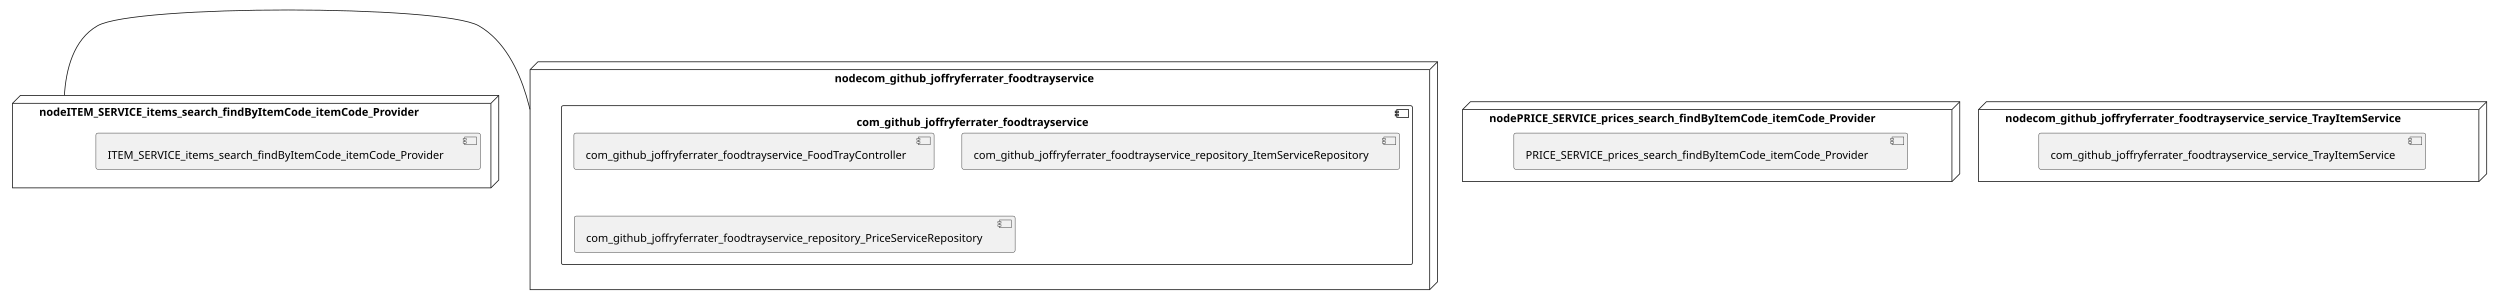
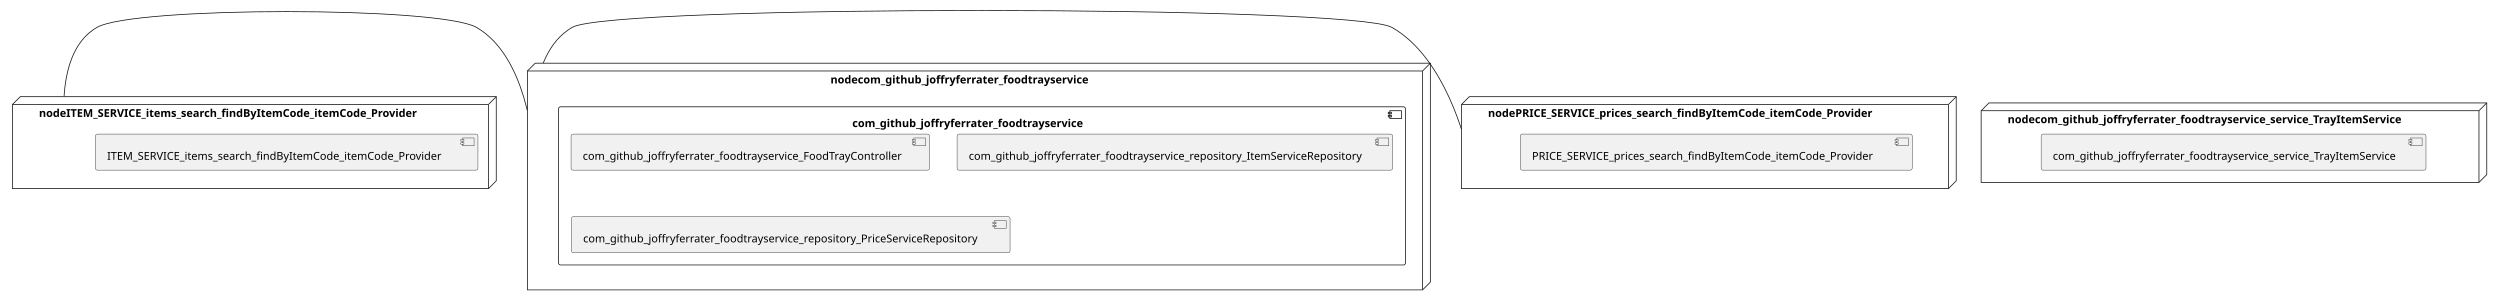
- <svg xmlns="http://www.w3.org/2000/svg" xmlns:xlink="http://www.w3.org/1999/xlink" contentStyleType="text/css" height="386px" preserveAspectRatio="none" style="width:3193px;height:386px;background:#FFFFFF;" version="1.1" viewBox="0 0 3193 386" width="3193px" zoomAndPan="magnify">
+ <svg xmlns="http://www.w3.org/2000/svg" xmlns:xlink="http://www.w3.org/1999/xlink" contentStyleType="text/css" height="389px" preserveAspectRatio="none" style="width:3209px;height:389px;background:#FFFFFF;" version="1.1" viewBox="0 0 3209 389" width="3209px" zoomAndPan="magnify">
  <defs />
  <g>
    <g id="cluster_nodecom_github_joffryferrater_foodtrayservice">
-       <polygon fill="none" points="677,88.95,687,78.95,1836,78.95,1836,359.95,1826,369.95,677,369.95,677,88.95" style="stroke:#181818;stroke-width:1.0;" />
-       <line style="stroke:#181818;stroke-width:1.0;" x1="1826" x2="1836" y1="88.95" y2="78.95" />
-       <line style="stroke:#181818;stroke-width:1.0;" x1="677" x2="1826" y1="88.95" y2="88.95" />
-       <line style="stroke:#181818;stroke-width:1.0;" x1="1826" x2="1826" y1="88.95" y2="369.95" />
-       <text fill="#000000" font-family="sans-serif" font-size="14" font-weight="bold" lengthAdjust="spacing" textLength="373" x="1066" y="104.945">nodecom_github_joffryferrater_foodtrayservice</text>
+       <polygon fill="none" points="677,91.11,687,81.11,1836,81.11,1836,362.11,1826,372.11,677,372.11,677,91.11" style="stroke:#181818;stroke-width:1.0;" />
+       <line style="stroke:#181818;stroke-width:1.0;" x1="1826" x2="1836" y1="91.11" y2="81.11" />
+       <line style="stroke:#181818;stroke-width:1.0;" x1="677" x2="1826" y1="91.11" y2="91.11" />
+       <line style="stroke:#181818;stroke-width:1.0;" x1="1826" x2="1826" y1="91.11" y2="372.11" />
+       <text fill="#000000" font-family="sans-serif" font-size="14" font-weight="bold" lengthAdjust="spacing" textLength="373" x="1066" y="107.105">nodecom_github_joffryferrater_foodtrayservice</text>
    </g>
    <g id="cluster_com_github_joffryferrater_foodtrayservice">
-       <rect fill="none" height="203" rx="2.5" ry="2.5" style="stroke:#181818;stroke-width:1.0;" width="1087" x="717" y="134.95" />
-       <rect fill="none" height="10" style="stroke:#181818;stroke-width:1.0;" width="15" x="1784" y="139.95" />
-       <rect fill="none" height="2" style="stroke:#181818;stroke-width:1.0;" width="4" x="1782" y="141.95" />
-       <rect fill="none" height="2" style="stroke:#181818;stroke-width:1.0;" width="4" x="1782" y="145.95" />
-       <text fill="#000000" font-family="sans-serif" font-size="14" font-weight="bold" lengthAdjust="spacing" textLength="333" x="1094" y="160.945">com_github_joffryferrater_foodtrayservice</text>
+       <rect fill="none" height="203" rx="2.5" ry="2.5" style="stroke:#181818;stroke-width:1.0;" width="1087" x="717" y="137.11" />
+       <rect fill="none" height="10" style="stroke:#181818;stroke-width:1.0;" width="15" x="1784" y="142.11" />
+       <rect fill="none" height="2" style="stroke:#181818;stroke-width:1.0;" width="4" x="1782" y="144.11" />
+       <rect fill="none" height="2" style="stroke:#181818;stroke-width:1.0;" width="4" x="1782" y="148.11" />
+       <text fill="#000000" font-family="sans-serif" font-size="14" font-weight="bold" lengthAdjust="spacing" textLength="333" x="1094" y="163.105">com_github_joffryferrater_foodtrayservice</text>
    </g>
    <g id="cluster_nodeITEM_SERVICE_items_search_findByItemCode_itemCode_Provider">
-       <polygon fill="none" points="16,131.95,26,121.95,637,121.95,637,229.95,627,239.95,16,239.95,16,131.95" style="stroke:#181818;stroke-width:1.0;" />
-       <line style="stroke:#181818;stroke-width:1.0;" x1="627" x2="637" y1="131.95" y2="121.95" />
-       <line style="stroke:#181818;stroke-width:1.0;" x1="16" x2="627" y1="131.95" y2="131.95" />
-       <line style="stroke:#181818;stroke-width:1.0;" x1="627" x2="627" y1="131.95" y2="239.95" />
-       <text fill="#000000" font-family="sans-serif" font-size="14" font-weight="bold" lengthAdjust="spacing" textLength="545" x="50" y="147.945">nodeITEM_SERVICE_items_search_findByItemCode_itemCode_Provider</text>
+       <polygon fill="none" points="16,134.11,26,124.11,637,124.11,637,232.11,627,242.11,16,242.11,16,134.11" style="stroke:#181818;stroke-width:1.0;" />
+       <line style="stroke:#181818;stroke-width:1.0;" x1="627" x2="637" y1="134.11" y2="124.11" />
+       <line style="stroke:#181818;stroke-width:1.0;" x1="16" x2="627" y1="134.11" y2="134.11" />
+       <line style="stroke:#181818;stroke-width:1.0;" x1="627" x2="627" y1="134.11" y2="242.11" />
+       <text fill="#000000" font-family="sans-serif" font-size="14" font-weight="bold" lengthAdjust="spacing" textLength="545" x="50" y="150.105">nodeITEM_SERVICE_items_search_findByItemCode_itemCode_Provider</text>
    </g>
    <g id="cluster_nodePRICE_SERVICE_prices_search_findByItemCode_itemCode_Provider">
-       <polygon fill="none" points="1868,139.95,1878,129.95,2503,129.95,2503,221.95,2493,231.95,1868,231.95,1868,139.95" style="stroke:#181818;stroke-width:1.0;" />
-       <line style="stroke:#181818;stroke-width:1.0;" x1="2493" x2="2503" y1="139.95" y2="129.95" />
-       <line style="stroke:#181818;stroke-width:1.0;" x1="1868" x2="2493" y1="139.95" y2="139.95" />
-       <line style="stroke:#181818;stroke-width:1.0;" x1="2493" x2="2493" y1="139.95" y2="231.95" />
-       <text fill="#000000" font-family="sans-serif" font-size="14" font-weight="bold" lengthAdjust="spacing" textLength="559" x="1902" y="155.945">nodePRICE_SERVICE_prices_search_findByItemCode_itemCode_Provider</text>
+       <polygon fill="none" points="1876,134.11,1886,124.11,2511,124.11,2511,232.11,2501,242.11,1876,242.11,1876,134.11" style="stroke:#181818;stroke-width:1.0;" />
+       <line style="stroke:#181818;stroke-width:1.0;" x1="2501" x2="2511" y1="134.11" y2="124.11" />
+       <line style="stroke:#181818;stroke-width:1.0;" x1="1876" x2="2501" y1="134.11" y2="134.11" />
+       <line style="stroke:#181818;stroke-width:1.0;" x1="2501" x2="2501" y1="134.11" y2="242.11" />
+       <text fill="#000000" font-family="sans-serif" font-size="14" font-weight="bold" lengthAdjust="spacing" textLength="559" x="1910" y="150.105">nodePRICE_SERVICE_prices_search_findByItemCode_itemCode_Provider</text>
    </g>
    <g id="cluster_nodecom_github_joffryferrater_foodtrayservice_service_TrayItemService">
-       <polygon fill="none" points="2527,139.95,2537,129.95,3176,129.95,3176,221.95,3166,231.95,2527,231.95,2527,139.95" style="stroke:#181818;stroke-width:1.0;" />
-       <line style="stroke:#181818;stroke-width:1.0;" x1="3166" x2="3176" y1="139.95" y2="129.95" />
-       <line style="stroke:#181818;stroke-width:1.0;" x1="2527" x2="3166" y1="139.95" y2="139.95" />
-       <line style="stroke:#181818;stroke-width:1.0;" x1="3166" x2="3166" y1="139.95" y2="231.95" />
-       <text fill="#000000" font-family="sans-serif" font-size="14" font-weight="bold" lengthAdjust="spacing" textLength="573" x="2561" y="155.945">nodecom_github_joffryferrater_foodtrayservice_service_TrayItemService</text>
+       <polygon fill="none" points="2543,142.11,2553,132.11,3192,132.11,3192,224.11,3182,234.11,2543,234.11,2543,142.11" style="stroke:#181818;stroke-width:1.0;" />
+       <line style="stroke:#181818;stroke-width:1.0;" x1="3182" x2="3192" y1="142.11" y2="132.11" />
+       <line style="stroke:#181818;stroke-width:1.0;" x1="2543" x2="3182" y1="142.11" y2="142.11" />
+       <line style="stroke:#181818;stroke-width:1.0;" x1="3182" x2="3182" y1="142.11" y2="234.11" />
+       <text fill="#000000" font-family="sans-serif" font-size="14" font-weight="bold" lengthAdjust="spacing" textLength="573" x="2577" y="158.105">nodecom_github_joffryferrater_foodtrayservice_service_TrayItemService</text>
    </g>
    <g id="elem_com_github_joffryferrater_foodtrayservice_FoodTrayController">
-       <a href="jferrater-tap-and-eat-microservices.system#_Xml-UpvmEe-tDZxkCeDfqw" target="_top" title="jferrater-tap-and-eat-microservices.system#_Xml-UpvmEe-tDZxkCeDfqw" xlink:actuate="onRequest" xlink:href="jferrater-tap-and-eat-microservices.system#_Xml-UpvmEe-tDZxkCeDfqw" xlink:show="new" xlink:title="jferrater-tap-and-eat-microservices.system#_Xml-UpvmEe-tDZxkCeDfqw" xlink:type="simple">
-         <rect fill="#F1F1F1" height="46.297" rx="2.5" ry="2.5" style="stroke:#181818;stroke-width:0.5;" width="460" x="733" y="169.95" />
-         <rect fill="#F1F1F1" height="10" style="stroke:#181818;stroke-width:0.5;" width="15" x="1173" y="174.95" />
-         <rect fill="#F1F1F1" height="2" style="stroke:#181818;stroke-width:0.5;" width="4" x="1171" y="176.95" />
-         <rect fill="#F1F1F1" height="2" style="stroke:#181818;stroke-width:0.5;" width="4" x="1171" y="180.95" />
-         <text fill="#000000" font-family="sans-serif" font-size="14" lengthAdjust="spacing" textLength="420" x="748" y="202.945">com_github_joffryferrater_foodtrayservice_FoodTrayController</text>
+       <a href="jferrater-tap-and-eat-microservices.system#_m-F6cZyvEe--zMvGioYVMA" target="_top" title="jferrater-tap-and-eat-microservices.system#_m-F6cZyvEe--zMvGioYVMA" xlink:actuate="onRequest" xlink:href="jferrater-tap-and-eat-microservices.system#_m-F6cZyvEe--zMvGioYVMA" xlink:show="new" xlink:title="jferrater-tap-and-eat-microservices.system#_m-F6cZyvEe--zMvGioYVMA" xlink:type="simple">
+         <rect fill="#F1F1F1" height="46.297" rx="2.5" ry="2.5" style="stroke:#181818;stroke-width:0.5;" width="460" x="733" y="172.11" />
+         <rect fill="#F1F1F1" height="10" style="stroke:#181818;stroke-width:0.5;" width="15" x="1173" y="177.11" />
+         <rect fill="#F1F1F1" height="2" style="stroke:#181818;stroke-width:0.5;" width="4" x="1171" y="179.11" />
+         <rect fill="#F1F1F1" height="2" style="stroke:#181818;stroke-width:0.5;" width="4" x="1171" y="183.11" />
+         <text fill="#000000" font-family="sans-serif" font-size="14" lengthAdjust="spacing" textLength="420" x="748" y="205.105">com_github_joffryferrater_foodtrayservice_FoodTrayController</text>
      </a>
    </g>
    <g id="elem_com_github_joffryferrater_foodtrayservice_repository_ItemServiceRepository">
-       <a href="jferrater-tap-and-eat-microservices.system#_Xml-UpvmEe-tDZxkCeDfqw" target="_top" title="jferrater-tap-and-eat-microservices.system#_Xml-UpvmEe-tDZxkCeDfqw" xlink:actuate="onRequest" xlink:href="jferrater-tap-and-eat-microservices.system#_Xml-UpvmEe-tDZxkCeDfqw" xlink:show="new" xlink:title="jferrater-tap-and-eat-microservices.system#_Xml-UpvmEe-tDZxkCeDfqw" xlink:type="simple">
-         <rect fill="#F1F1F1" height="46.297" rx="2.5" ry="2.5" style="stroke:#181818;stroke-width:0.5;" width="559" x="1228.5" y="169.95" />
-         <rect fill="#F1F1F1" height="10" style="stroke:#181818;stroke-width:0.5;" width="15" x="1767.5" y="174.95" />
-         <rect fill="#F1F1F1" height="2" style="stroke:#181818;stroke-width:0.5;" width="4" x="1765.5" y="176.95" />
-         <rect fill="#F1F1F1" height="2" style="stroke:#181818;stroke-width:0.5;" width="4" x="1765.5" y="180.95" />
-         <text fill="#000000" font-family="sans-serif" font-size="14" lengthAdjust="spacing" textLength="519" x="1243.5" y="202.945">com_github_joffryferrater_foodtrayservice_repository_ItemServiceRepository</text>
+       <a href="jferrater-tap-and-eat-microservices.system#_m-F6cZyvEe--zMvGioYVMA" target="_top" title="jferrater-tap-and-eat-microservices.system#_m-F6cZyvEe--zMvGioYVMA" xlink:actuate="onRequest" xlink:href="jferrater-tap-and-eat-microservices.system#_m-F6cZyvEe--zMvGioYVMA" xlink:show="new" xlink:title="jferrater-tap-and-eat-microservices.system#_m-F6cZyvEe--zMvGioYVMA" xlink:type="simple">
+         <rect fill="#F1F1F1" height="46.297" rx="2.5" ry="2.5" style="stroke:#181818;stroke-width:0.5;" width="559" x="1228.5" y="172.11" />
+         <rect fill="#F1F1F1" height="10" style="stroke:#181818;stroke-width:0.5;" width="15" x="1767.5" y="177.11" />
+         <rect fill="#F1F1F1" height="2" style="stroke:#181818;stroke-width:0.5;" width="4" x="1765.5" y="179.11" />
+         <rect fill="#F1F1F1" height="2" style="stroke:#181818;stroke-width:0.5;" width="4" x="1765.5" y="183.11" />
+         <text fill="#000000" font-family="sans-serif" font-size="14" lengthAdjust="spacing" textLength="519" x="1243.5" y="205.105">com_github_joffryferrater_foodtrayservice_repository_ItemServiceRepository</text>
      </a>
    </g>
    <g id="elem_com_github_joffryferrater_foodtrayservice_repository_PriceServiceRepository">
-       <a href="jferrater-tap-and-eat-microservices.system#_Xml-UpvmEe-tDZxkCeDfqw" target="_top" title="jferrater-tap-and-eat-microservices.system#_Xml-UpvmEe-tDZxkCeDfqw" xlink:actuate="onRequest" xlink:href="jferrater-tap-and-eat-microservices.system#_Xml-UpvmEe-tDZxkCeDfqw" xlink:show="new" xlink:title="jferrater-tap-and-eat-microservices.system#_Xml-UpvmEe-tDZxkCeDfqw" xlink:type="simple">
-         <rect fill="#F1F1F1" height="46.297" rx="2.5" ry="2.5" style="stroke:#181818;stroke-width:0.5;" width="563" x="733.5" y="275.95" />
-         <rect fill="#F1F1F1" height="10" style="stroke:#181818;stroke-width:0.5;" width="15" x="1276.5" y="280.95" />
-         <rect fill="#F1F1F1" height="2" style="stroke:#181818;stroke-width:0.5;" width="4" x="1274.5" y="282.95" />
-         <rect fill="#F1F1F1" height="2" style="stroke:#181818;stroke-width:0.5;" width="4" x="1274.5" y="286.95" />
-         <text fill="#000000" font-family="sans-serif" font-size="14" lengthAdjust="spacing" textLength="523" x="748.5" y="308.945">com_github_joffryferrater_foodtrayservice_repository_PriceServiceRepository</text>
+       <a href="jferrater-tap-and-eat-microservices.system#_m-F6cZyvEe--zMvGioYVMA" target="_top" title="jferrater-tap-and-eat-microservices.system#_m-F6cZyvEe--zMvGioYVMA" xlink:actuate="onRequest" xlink:href="jferrater-tap-and-eat-microservices.system#_m-F6cZyvEe--zMvGioYVMA" xlink:show="new" xlink:title="jferrater-tap-and-eat-microservices.system#_m-F6cZyvEe--zMvGioYVMA" xlink:type="simple">
+         <rect fill="#F1F1F1" height="46.297" rx="2.5" ry="2.5" style="stroke:#181818;stroke-width:0.5;" width="563" x="733.5" y="278.11" />
+         <rect fill="#F1F1F1" height="10" style="stroke:#181818;stroke-width:0.5;" width="15" x="1276.5" y="283.11" />
+         <rect fill="#F1F1F1" height="2" style="stroke:#181818;stroke-width:0.5;" width="4" x="1274.5" y="285.11" />
+         <rect fill="#F1F1F1" height="2" style="stroke:#181818;stroke-width:0.5;" width="4" x="1274.5" y="289.11" />
+         <text fill="#000000" font-family="sans-serif" font-size="14" lengthAdjust="spacing" textLength="523" x="748.5" y="311.105">com_github_joffryferrater_foodtrayservice_repository_PriceServiceRepository</text>
      </a>
    </g>
    <g id="elem_ITEM_SERVICE_items_search_findByItemCode_itemCode_Provider">
-       <a href="jferrater-tap-and-eat-microservices.system#_Xml-UpvmEe-tDZxkCeDfqw" target="_top" title="jferrater-tap-and-eat-microservices.system#_Xml-UpvmEe-tDZxkCeDfqw" xlink:actuate="onRequest" xlink:href="jferrater-tap-and-eat-microservices.system#_Xml-UpvmEe-tDZxkCeDfqw" xlink:show="new" xlink:title="jferrater-tap-and-eat-microservices.system#_Xml-UpvmEe-tDZxkCeDfqw" xlink:type="simple">
-         <rect fill="#F1F1F1" height="46.297" rx="2.5" ry="2.5" style="stroke:#181818;stroke-width:0.5;" width="491" x="122.5" y="169.95" />
-         <rect fill="#F1F1F1" height="10" style="stroke:#181818;stroke-width:0.5;" width="15" x="593.5" y="174.95" />
-         <rect fill="#F1F1F1" height="2" style="stroke:#181818;stroke-width:0.5;" width="4" x="591.5" y="176.95" />
-         <rect fill="#F1F1F1" height="2" style="stroke:#181818;stroke-width:0.5;" width="4" x="591.5" y="180.95" />
-         <text fill="#000000" font-family="sans-serif" font-size="14" lengthAdjust="spacing" textLength="451" x="137.5" y="202.945">ITEM_SERVICE_items_search_findByItemCode_itemCode_Provider</text>
+       <a href="jferrater-tap-and-eat-microservices.system#_m-F6cZyvEe--zMvGioYVMA" target="_top" title="jferrater-tap-and-eat-microservices.system#_m-F6cZyvEe--zMvGioYVMA" xlink:actuate="onRequest" xlink:href="jferrater-tap-and-eat-microservices.system#_m-F6cZyvEe--zMvGioYVMA" xlink:show="new" xlink:title="jferrater-tap-and-eat-microservices.system#_m-F6cZyvEe--zMvGioYVMA" xlink:type="simple">
+         <rect fill="#F1F1F1" height="46.297" rx="2.5" ry="2.5" style="stroke:#181818;stroke-width:0.5;" width="491" x="122.5" y="172.11" />
+         <rect fill="#F1F1F1" height="10" style="stroke:#181818;stroke-width:0.5;" width="15" x="593.5" y="177.11" />
+         <rect fill="#F1F1F1" height="2" style="stroke:#181818;stroke-width:0.5;" width="4" x="591.5" y="179.11" />
+         <rect fill="#F1F1F1" height="2" style="stroke:#181818;stroke-width:0.5;" width="4" x="591.5" y="183.11" />
+         <text fill="#000000" font-family="sans-serif" font-size="14" lengthAdjust="spacing" textLength="451" x="137.5" y="205.105">ITEM_SERVICE_items_search_findByItemCode_itemCode_Provider</text>
      </a>
    </g>
    <g id="elem_PRICE_SERVICE_prices_search_findByItemCode_itemCode_Provider">
-       <a href="jferrater-tap-and-eat-microservices.system#_Xml-UpvmEe-tDZxkCeDfqw" target="_top" title="jferrater-tap-and-eat-microservices.system#_Xml-UpvmEe-tDZxkCeDfqw" xlink:actuate="onRequest" xlink:href="jferrater-tap-and-eat-microservices.system#_Xml-UpvmEe-tDZxkCeDfqw" xlink:show="new" xlink:title="jferrater-tap-and-eat-microservices.system#_Xml-UpvmEe-tDZxkCeDfqw" xlink:type="simple">
-         <rect fill="#F1F1F1" height="46.297" rx="2.5" ry="2.5" style="stroke:#181818;stroke-width:0.5;" width="503" x="1933.5" y="169.95" />
-         <rect fill="#F1F1F1" height="10" style="stroke:#181818;stroke-width:0.5;" width="15" x="2416.5" y="174.95" />
-         <rect fill="#F1F1F1" height="2" style="stroke:#181818;stroke-width:0.5;" width="4" x="2414.5" y="176.95" />
-         <rect fill="#F1F1F1" height="2" style="stroke:#181818;stroke-width:0.5;" width="4" x="2414.5" y="180.95" />
-         <text fill="#000000" font-family="sans-serif" font-size="14" lengthAdjust="spacing" textLength="463" x="1948.5" y="202.945">PRICE_SERVICE_prices_search_findByItemCode_itemCode_Provider</text>
+       <a href="jferrater-tap-and-eat-microservices.system#_m-F6cZyvEe--zMvGioYVMA" target="_top" title="jferrater-tap-and-eat-microservices.system#_m-F6cZyvEe--zMvGioYVMA" xlink:actuate="onRequest" xlink:href="jferrater-tap-and-eat-microservices.system#_m-F6cZyvEe--zMvGioYVMA" xlink:show="new" xlink:title="jferrater-tap-and-eat-microservices.system#_m-F6cZyvEe--zMvGioYVMA" xlink:type="simple">
+         <rect fill="#F1F1F1" height="46.297" rx="2.5" ry="2.5" style="stroke:#181818;stroke-width:0.5;" width="503" x="1951.5" y="172.11" />
+         <rect fill="#F1F1F1" height="10" style="stroke:#181818;stroke-width:0.5;" width="15" x="2434.5" y="177.11" />
+         <rect fill="#F1F1F1" height="2" style="stroke:#181818;stroke-width:0.5;" width="4" x="2432.5" y="179.11" />
+         <rect fill="#F1F1F1" height="2" style="stroke:#181818;stroke-width:0.5;" width="4" x="2432.5" y="183.11" />
+         <text fill="#000000" font-family="sans-serif" font-size="14" lengthAdjust="spacing" textLength="463" x="1966.5" y="205.105">PRICE_SERVICE_prices_search_findByItemCode_itemCode_Provider</text>
      </a>
    </g>
    <g id="elem_com_github_joffryferrater_foodtrayservice_service_TrayItemService">
-       <a href="jferrater-tap-and-eat-microservices.system#_Xml-UpvmEe-tDZxkCeDfqw" target="_top" title="jferrater-tap-and-eat-microservices.system#_Xml-UpvmEe-tDZxkCeDfqw" xlink:actuate="onRequest" xlink:href="jferrater-tap-and-eat-microservices.system#_Xml-UpvmEe-tDZxkCeDfqw" xlink:show="new" xlink:title="jferrater-tap-and-eat-microservices.system#_Xml-UpvmEe-tDZxkCeDfqw" xlink:type="simple">
-         <rect fill="#F1F1F1" height="46.297" rx="2.5" ry="2.5" style="stroke:#181818;stroke-width:0.5;" width="494" x="2604" y="169.95" />
-         <rect fill="#F1F1F1" height="10" style="stroke:#181818;stroke-width:0.5;" width="15" x="3078" y="174.95" />
-         <rect fill="#F1F1F1" height="2" style="stroke:#181818;stroke-width:0.5;" width="4" x="3076" y="176.95" />
-         <rect fill="#F1F1F1" height="2" style="stroke:#181818;stroke-width:0.5;" width="4" x="3076" y="180.95" />
-         <text fill="#000000" font-family="sans-serif" font-size="14" lengthAdjust="spacing" textLength="454" x="2619" y="202.945">com_github_joffryferrater_foodtrayservice_service_TrayItemService</text>
+       <a href="jferrater-tap-and-eat-microservices.system#_m-F6cZyvEe--zMvGioYVMA" target="_top" title="jferrater-tap-and-eat-microservices.system#_m-F6cZyvEe--zMvGioYVMA" xlink:actuate="onRequest" xlink:href="jferrater-tap-and-eat-microservices.system#_m-F6cZyvEe--zMvGioYVMA" xlink:show="new" xlink:title="jferrater-tap-and-eat-microservices.system#_m-F6cZyvEe--zMvGioYVMA" xlink:type="simple">
+         <rect fill="#F1F1F1" height="46.297" rx="2.5" ry="2.5" style="stroke:#181818;stroke-width:0.5;" width="494" x="2620" y="172.11" />
+         <rect fill="#F1F1F1" height="10" style="stroke:#181818;stroke-width:0.5;" width="15" x="3094" y="177.11" />
+         <rect fill="#F1F1F1" height="2" style="stroke:#181818;stroke-width:0.5;" width="4" x="3092" y="179.11" />
+         <rect fill="#F1F1F1" height="2" style="stroke:#181818;stroke-width:0.5;" width="4" x="3092" y="183.11" />
+         <text fill="#000000" font-family="sans-serif" font-size="14" lengthAdjust="spacing" textLength="454" x="2635" y="205.105">com_github_joffryferrater_foodtrayservice_service_TrayItemService</text>
      </a>
    </g>
    <g id="link_nodeITEM_SERVICE_items_search_findByItemCode_itemCode_Provider_nodecom_github_joffryferrater_foodtrayservice">
-       <path d="M82.253,121.631 C82.286,121.089 82.322,120.546 82.359,120.002 C82.435,118.915 82.518,117.825 82.61,116.733 C82.793,114.55 83.011,112.358 83.266,110.165 C83.775,105.778 84.432,101.383 85.263,97.028 C86.925,88.317 89.282,79.762 92.538,71.737 C99.051,55.688 109.16,41.76 124.5,32.95 C171.42,6 564.58,6 611.5,32.95 C643.84,51.525 662.048,88.733 672.249,122.595 C673.524,126.828 674.674,131.008 675.711,135.094 C675.97,136.115 676.222,137.13 676.468,138.139 C676.59,138.644 676.711,139.146 676.83,139.647 " fill="none" id="nodeITEM_SERVICE_items_search_findByItemCode_itemCode_Provider-nodecom_github_joffryferrater_foodtrayservice" style="stroke:#181818;stroke-width:1.0;" />
+       <path d="M82.253,123.791 C82.286,123.249 82.322,122.706 82.359,122.162 C82.435,121.075 82.518,119.985 82.61,118.893 C82.793,116.71 83.011,114.518 83.266,112.325 C83.775,107.938 84.432,103.543 85.263,99.188 C86.925,90.477 89.282,81.922 92.538,73.897 C99.051,57.847 109.16,43.92 124.5,35.11 C171.42,8.16 564.58,8.16 611.5,35.11 C643.84,53.685 662.048,90.892 672.249,124.755 C673.524,128.988 674.674,133.168 675.711,137.254 C675.97,138.275 676.222,139.29 676.468,140.299 C676.59,140.804 676.711,141.306 676.83,141.807 " fill="none" id="nodeITEM_SERVICE_items_search_findByItemCode_itemCode_Provider-nodecom_github_joffryferrater_foodtrayservice" style="stroke:#181818;stroke-width:1.0;" />
+     </g>
+     <g id="link_nodePRICE_SERVICE_prices_search_findByItemCode_itemCode_Provider_nodecom_github_joffryferrater_foodtrayservice">
+       <path d="M1875.877,165.81 C1875.343,164.157 1874.78,162.454 1874.188,160.705 C1873.004,157.208 1871.704,153.53 1870.283,149.712 C1867.44,142.076 1864.113,133.882 1860.264,125.465 C1844.865,91.795 1821.1,54.545 1786.5,35.11 C1735.54,6.49 785.18,6 734.5,35.11 C719.12,43.945 708.259,57.654 700.636,73.412 C699.683,75.382 698.781,77.384 697.927,79.412 C697.713,79.919 697.503,80.428 697.295,80.938 " fill="none" id="nodePRICE_SERVICE_prices_search_findByItemCode_itemCode_Provider-nodecom_github_joffryferrater_foodtrayservice" style="stroke:#181818;stroke-width:1.0;" />
    </g>
  </g>
</svg>
